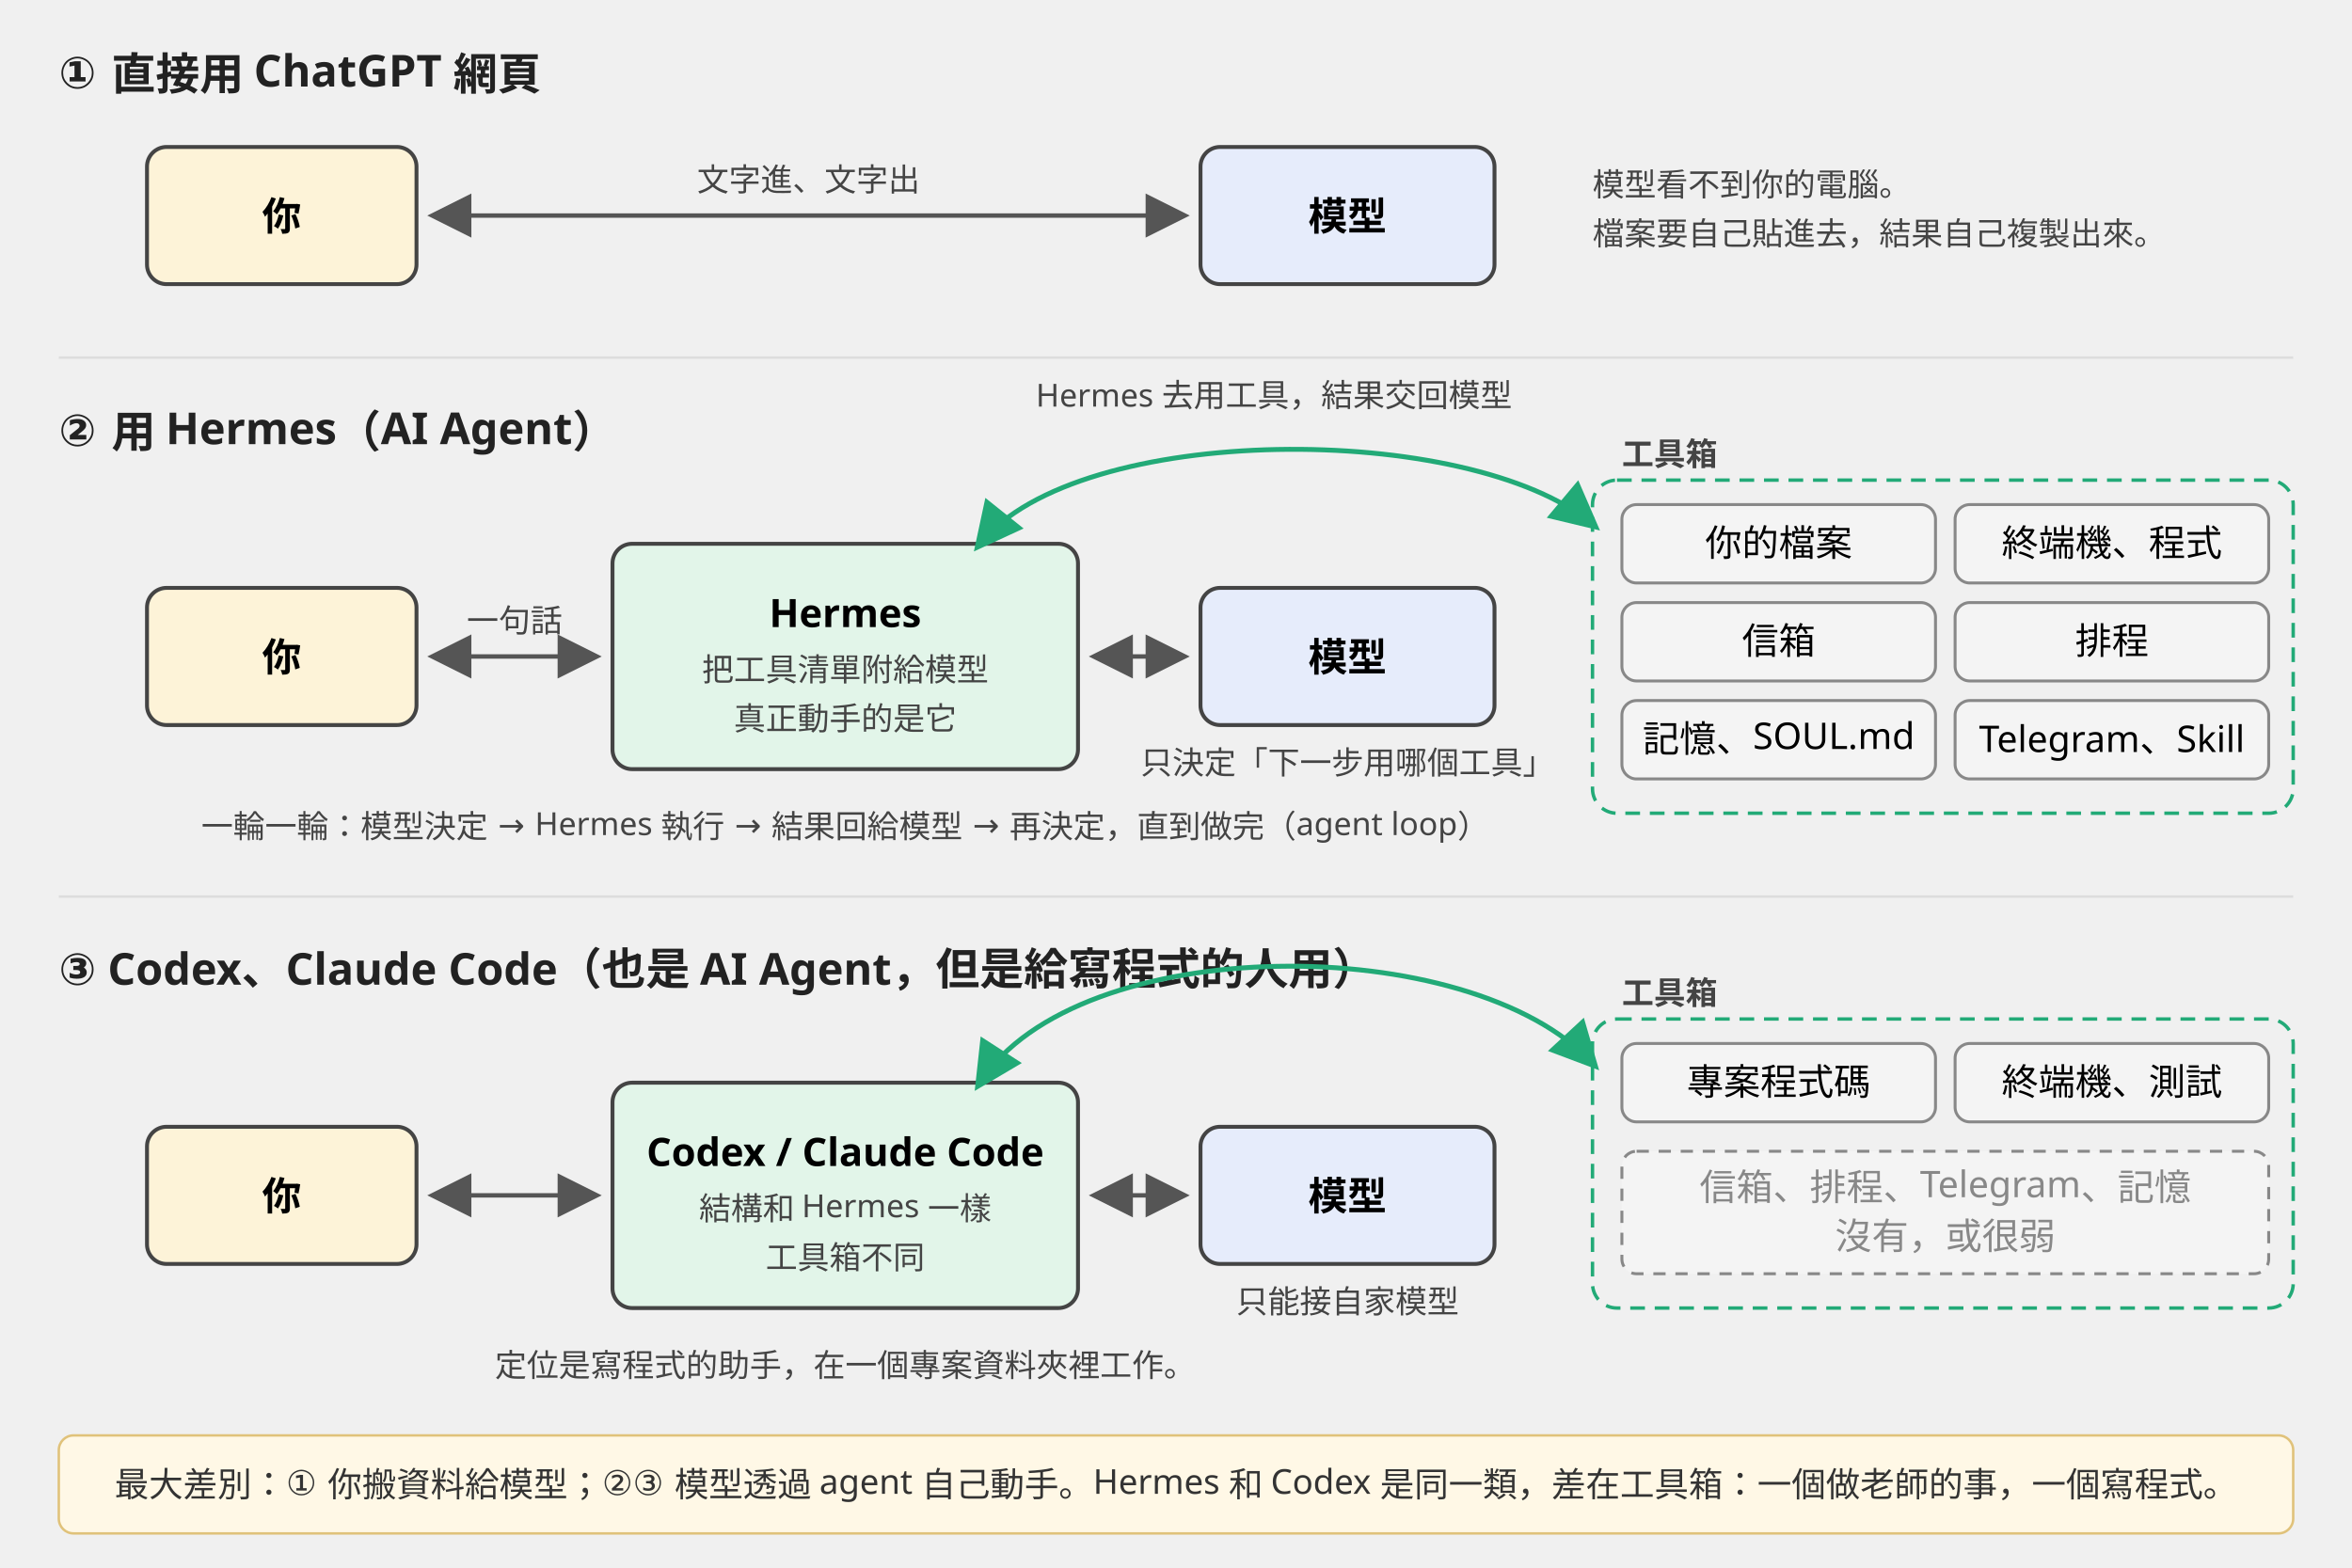
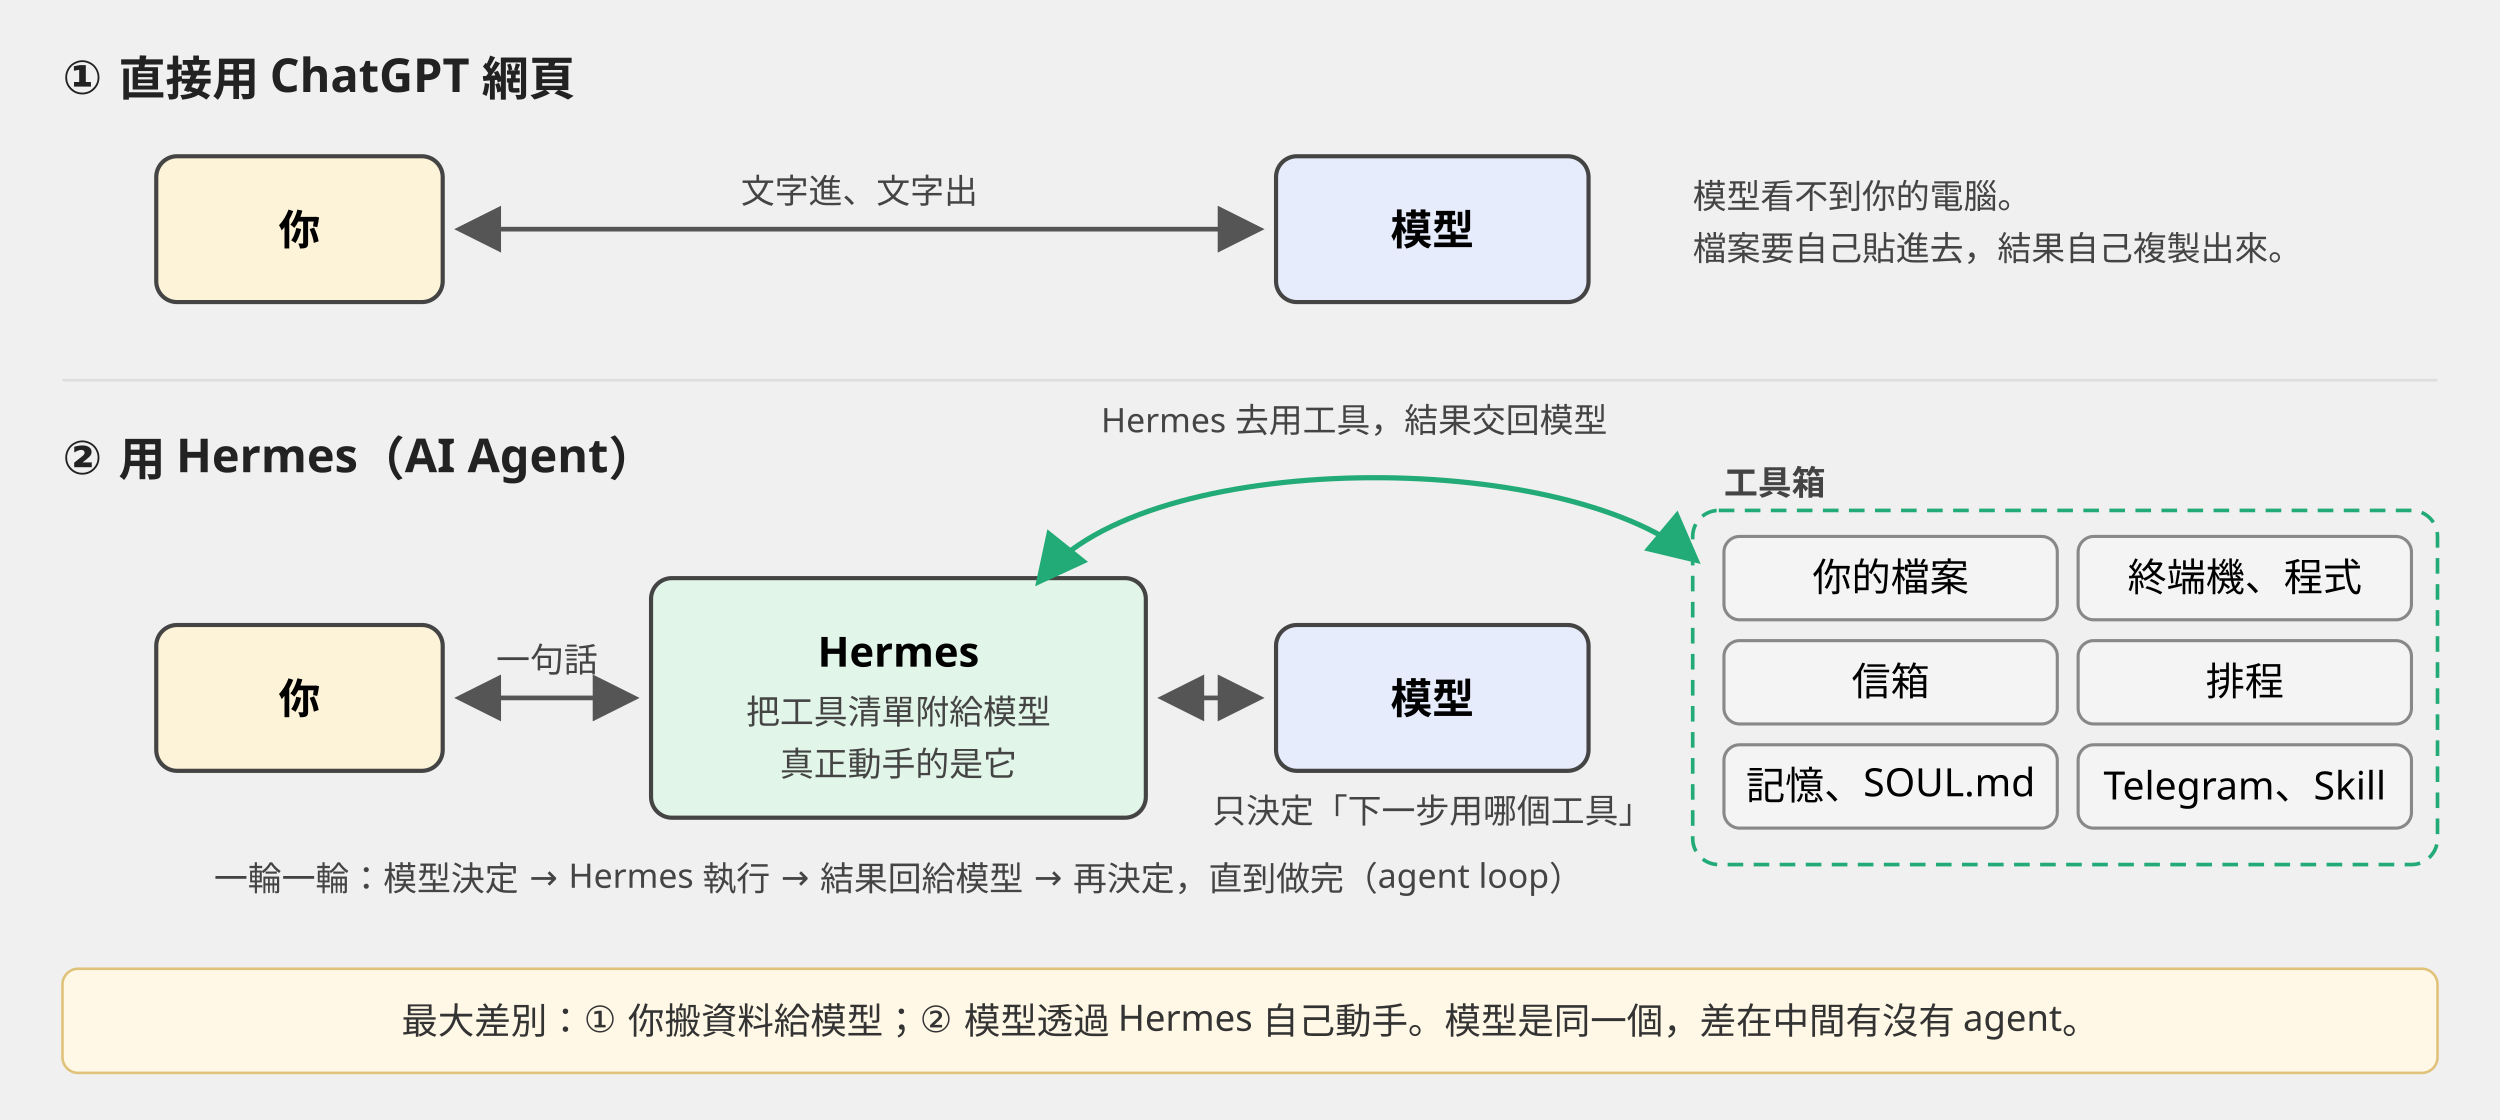
- <svg xmlns="http://www.w3.org/2000/svg" width="960" height="640" viewBox="0 0 960 640" font-family="PingFang TC, Noto Sans TC, Microsoft JhengHei, sans-serif" font-size="15">
+ <svg xmlns="http://www.w3.org/2000/svg" width="960" height="430" viewBox="0 0 960 430" font-family="PingFang TC, Noto Sans TC, Microsoft JhengHei, sans-serif" font-size="15">
  <defs>
    <marker id="arr" markerWidth="10" markerHeight="10" refX="8" refY="5" orient="auto-start-reverse">
      <path d="M0,0 L10,5 L0,10 z" fill="#555" />
    </marker>
    <marker id="arrw" markerWidth="10" markerHeight="10" refX="8" refY="5" orient="auto-start-reverse">
      <path d="M0,0 L10,5 L0,10 z" fill="#2a7" />
    </marker>
  </defs>
  <style>
    .box{fill:#fff;stroke:#444;stroke-width:1.6;rx:8}
    .user{fill:#fdf3d8}
    .model{fill:#e6ecfb}
    .agent{fill:#e2f5e9}
    .tool{fill:#f4f4f4;stroke:#888;stroke-width:1.2;rx:6}
    .group{fill:none;stroke:#2a7;stroke-width:1.4;stroke-dasharray:6 4;rx:10}
    .lbl{font-weight:700;font-size:16px}
    .cap{fill:#444;font-size:13px}
    .title{font-weight:700;font-size:18px;fill:#222}
    .line{stroke:#555;stroke-width:1.8;fill:none;marker-start:url(#arr);marker-end:url(#arr)}
    .tline{stroke:#2a7;stroke-width:2;fill:none;marker-start:url(#arrw);marker-end:url(#arrw)}
    .sep{stroke:#ddd;stroke-width:1}
  </style>
  <text x="24" y="36" class="title">① 直接用 ChatGPT 網頁</text>
  <rect x="60" y="60" width="110" height="56" class="box user" />
  <text x="115" y="94" text-anchor="middle" class="lbl">你</text>
  <rect x="490" y="60" width="120" height="56" class="box model" />
  <text x="550" y="94" text-anchor="middle" class="lbl">模型</text>
  <line x1="178" y1="88" x2="482" y2="88" class="line" />
  <text x="330" y="78" text-anchor="middle" class="cap">文字進、文字出</text>
  <text x="650" y="80" class="cap">模型看不到你的電腦。</text>
  <text x="650" y="100" class="cap">檔案要自己貼進去，結果自己複製出來。</text>
  <line x1="24" y1="146" x2="936" y2="146" class="sep" />
  <text x="24" y="182" class="title">② 用 Hermes（AI Agent）</text>
  <rect x="60" y="240" width="110" height="56" class="box user" />
  <text x="115" y="274" text-anchor="middle" class="lbl">你</text>
  <rect x="250" y="222" width="190" height="92" class="box agent" />
  <text x="345" y="256" text-anchor="middle" class="lbl">Hermes</text>
  <text x="345" y="278" text-anchor="middle" class="cap">把工具清單附給模型</text>
  <text x="345" y="298" text-anchor="middle" class="cap">真正動手的是它</text>
  <rect x="490" y="240" width="120" height="56" class="box model" />
  <text x="550" y="274" text-anchor="middle" class="lbl">模型</text>
  <text x="550" y="316" text-anchor="middle" class="cap">只決定「下一步用哪個工具」</text>
  <line x1="178" y1="268" x2="242" y2="268" class="line" />
  <text x="210" y="258" text-anchor="middle" class="cap">一句話</text>
  <line x1="448" y1="268" x2="482" y2="268" class="line" />
  <rect x="650" y="196" width="286" height="136" class="group" />
  <text x="662" y="190" class="cap" fill="#2a7" font-weight="700">工具箱</text>
  <g>
    <rect x="662" y="206" width="128" height="32" class="tool" />
    <text x="726" y="227" text-anchor="middle">你的檔案</text>
    <rect x="798" y="206" width="128" height="32" class="tool" />
    <text x="862" y="227" text-anchor="middle">終端機、程式</text>
    <rect x="662" y="246" width="128" height="32" class="tool" />
    <text x="726" y="267" text-anchor="middle">信箱</text>
    <rect x="798" y="246" width="128" height="32" class="tool" />
    <text x="862" y="267" text-anchor="middle">排程</text>
    <rect x="662" y="286" width="128" height="32" class="tool" />
    <text x="726" y="307" text-anchor="middle">記憶、SOUL.md</text>
    <rect x="798" y="286" width="128" height="32" class="tool" />
    <text x="862" y="307" text-anchor="middle">Telegram、Skill</text>
  </g>
  <path d="M400,222 C440,172 600,172 650,214" class="tline" />
  <text x="520" y="166" text-anchor="middle" class="cap" fill="#2a7">Hermes 去用工具，結果交回模型</text>
  <text x="345" y="342" text-anchor="middle" class="cap">一輪一輪：模型決定 → Hermes 執行 → 結果回給模型 → 再決定，直到做完（agent loop）</text>
-   <line x1="24" y1="366" x2="936" y2="366" class="sep" />
-   <text x="24" y="402" class="title">③ Codex、Claude Code（也是 AI Agent，但是給寫程式的人用）</text>
-   <rect x="60" y="460" width="110" height="56" class="box user" />
-   <text x="115" y="494" text-anchor="middle" class="lbl">你</text>
-   <rect x="250" y="442" width="190" height="92" class="box agent" />
-   <text x="345" y="476" text-anchor="middle" class="lbl">Codex / Claude Code</text>
-   <text x="345" y="498" text-anchor="middle" class="cap">結構和 Hermes 一樣</text>
-   <text x="345" y="518" text-anchor="middle" class="cap">工具箱不同</text>
-   <rect x="490" y="460" width="120" height="56" class="box model" />
-   <text x="550" y="494" text-anchor="middle" class="lbl">模型</text>
-   <text x="550" y="536" text-anchor="middle" class="cap">只能接自家模型</text>
-   <line x1="178" y1="488" x2="242" y2="488" class="line" />
-   <line x1="448" y1="488" x2="482" y2="488" class="line" />
-   <rect x="650" y="416" width="286" height="118" class="group" />
-   <text x="662" y="410" class="cap" fill="#2a7" font-weight="700">工具箱</text>
-   <g>
-     <rect x="662" y="426" width="128" height="32" class="tool" />
-     <text x="726" y="447" text-anchor="middle">專案程式碼</text>
-     <rect x="798" y="426" width="128" height="32" class="tool" />
-     <text x="862" y="447" text-anchor="middle">終端機、測試</text>
-     <rect x="662" y="470" width="264" height="50" class="tool" stroke-dasharray="5 4" />
-     <text x="794" y="490" text-anchor="middle" fill="#888">信箱、排程、Telegram、記憶</text>
-     <text x="794" y="510" text-anchor="middle" fill="#888">沒有，或很弱</text>
-   </g>
-   <path d="M400,442 C440,380 600,380 650,434" class="tline" />
-   <text x="345" y="562" text-anchor="middle" class="cap">定位是寫程式的助手，在一個專案資料夾裡工作。</text>
-   <rect x="24" y="586" width="912" height="40" fill="#fff8e6" stroke="#e0c27a" rx="6" />
-   <text x="480" y="611" text-anchor="middle" style="font-size:14px;fill:#333">最大差別：① 你搬資料給模型；②③ 模型透過 agent 自己動手。Hermes 和 Codex 是同一類，差在工具箱：一個做老師的事，一個寫程式。</text>
+   <rect x="24" y="372" width="912" height="40" fill="#fff8e6" stroke="#e0c27a" rx="6" />
+   <text x="480" y="397" text-anchor="middle" style="font-size:14px;fill:#333">最大差別：① 你搬資料給模型；② 模型透過 Hermes 自己動手。模型是同一個，差在中間有沒有 agent。</text>
</svg>
